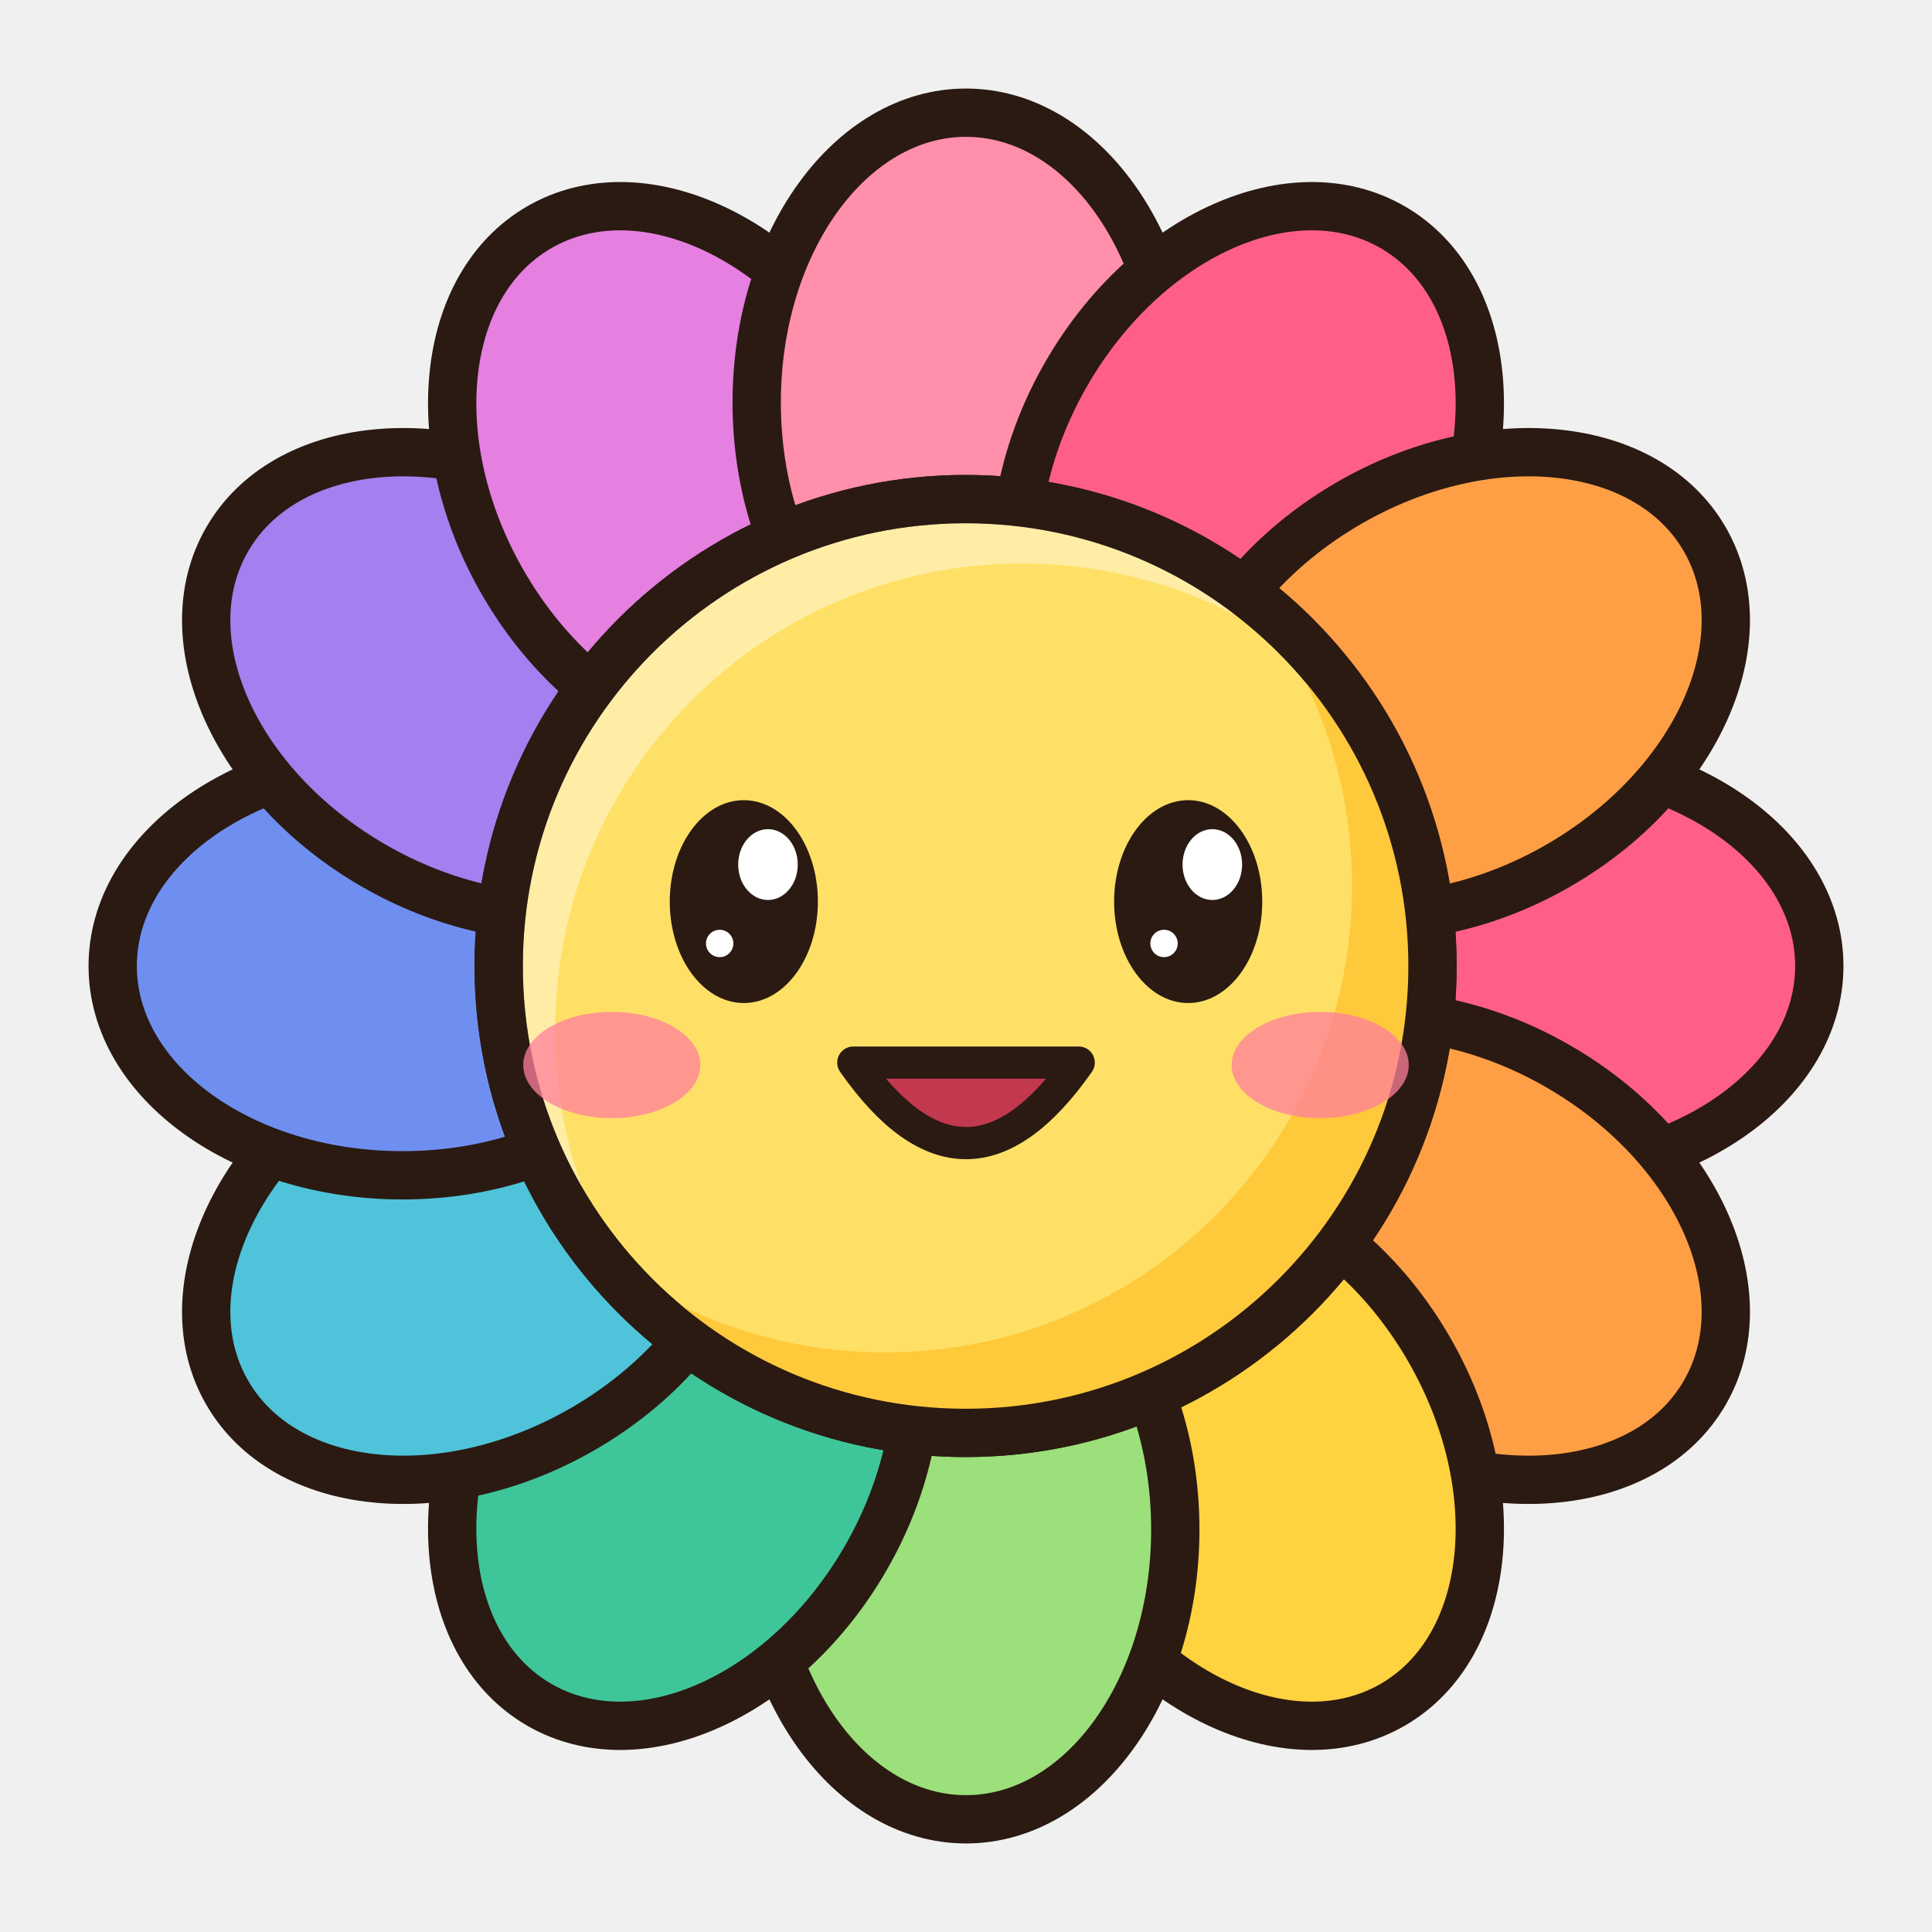
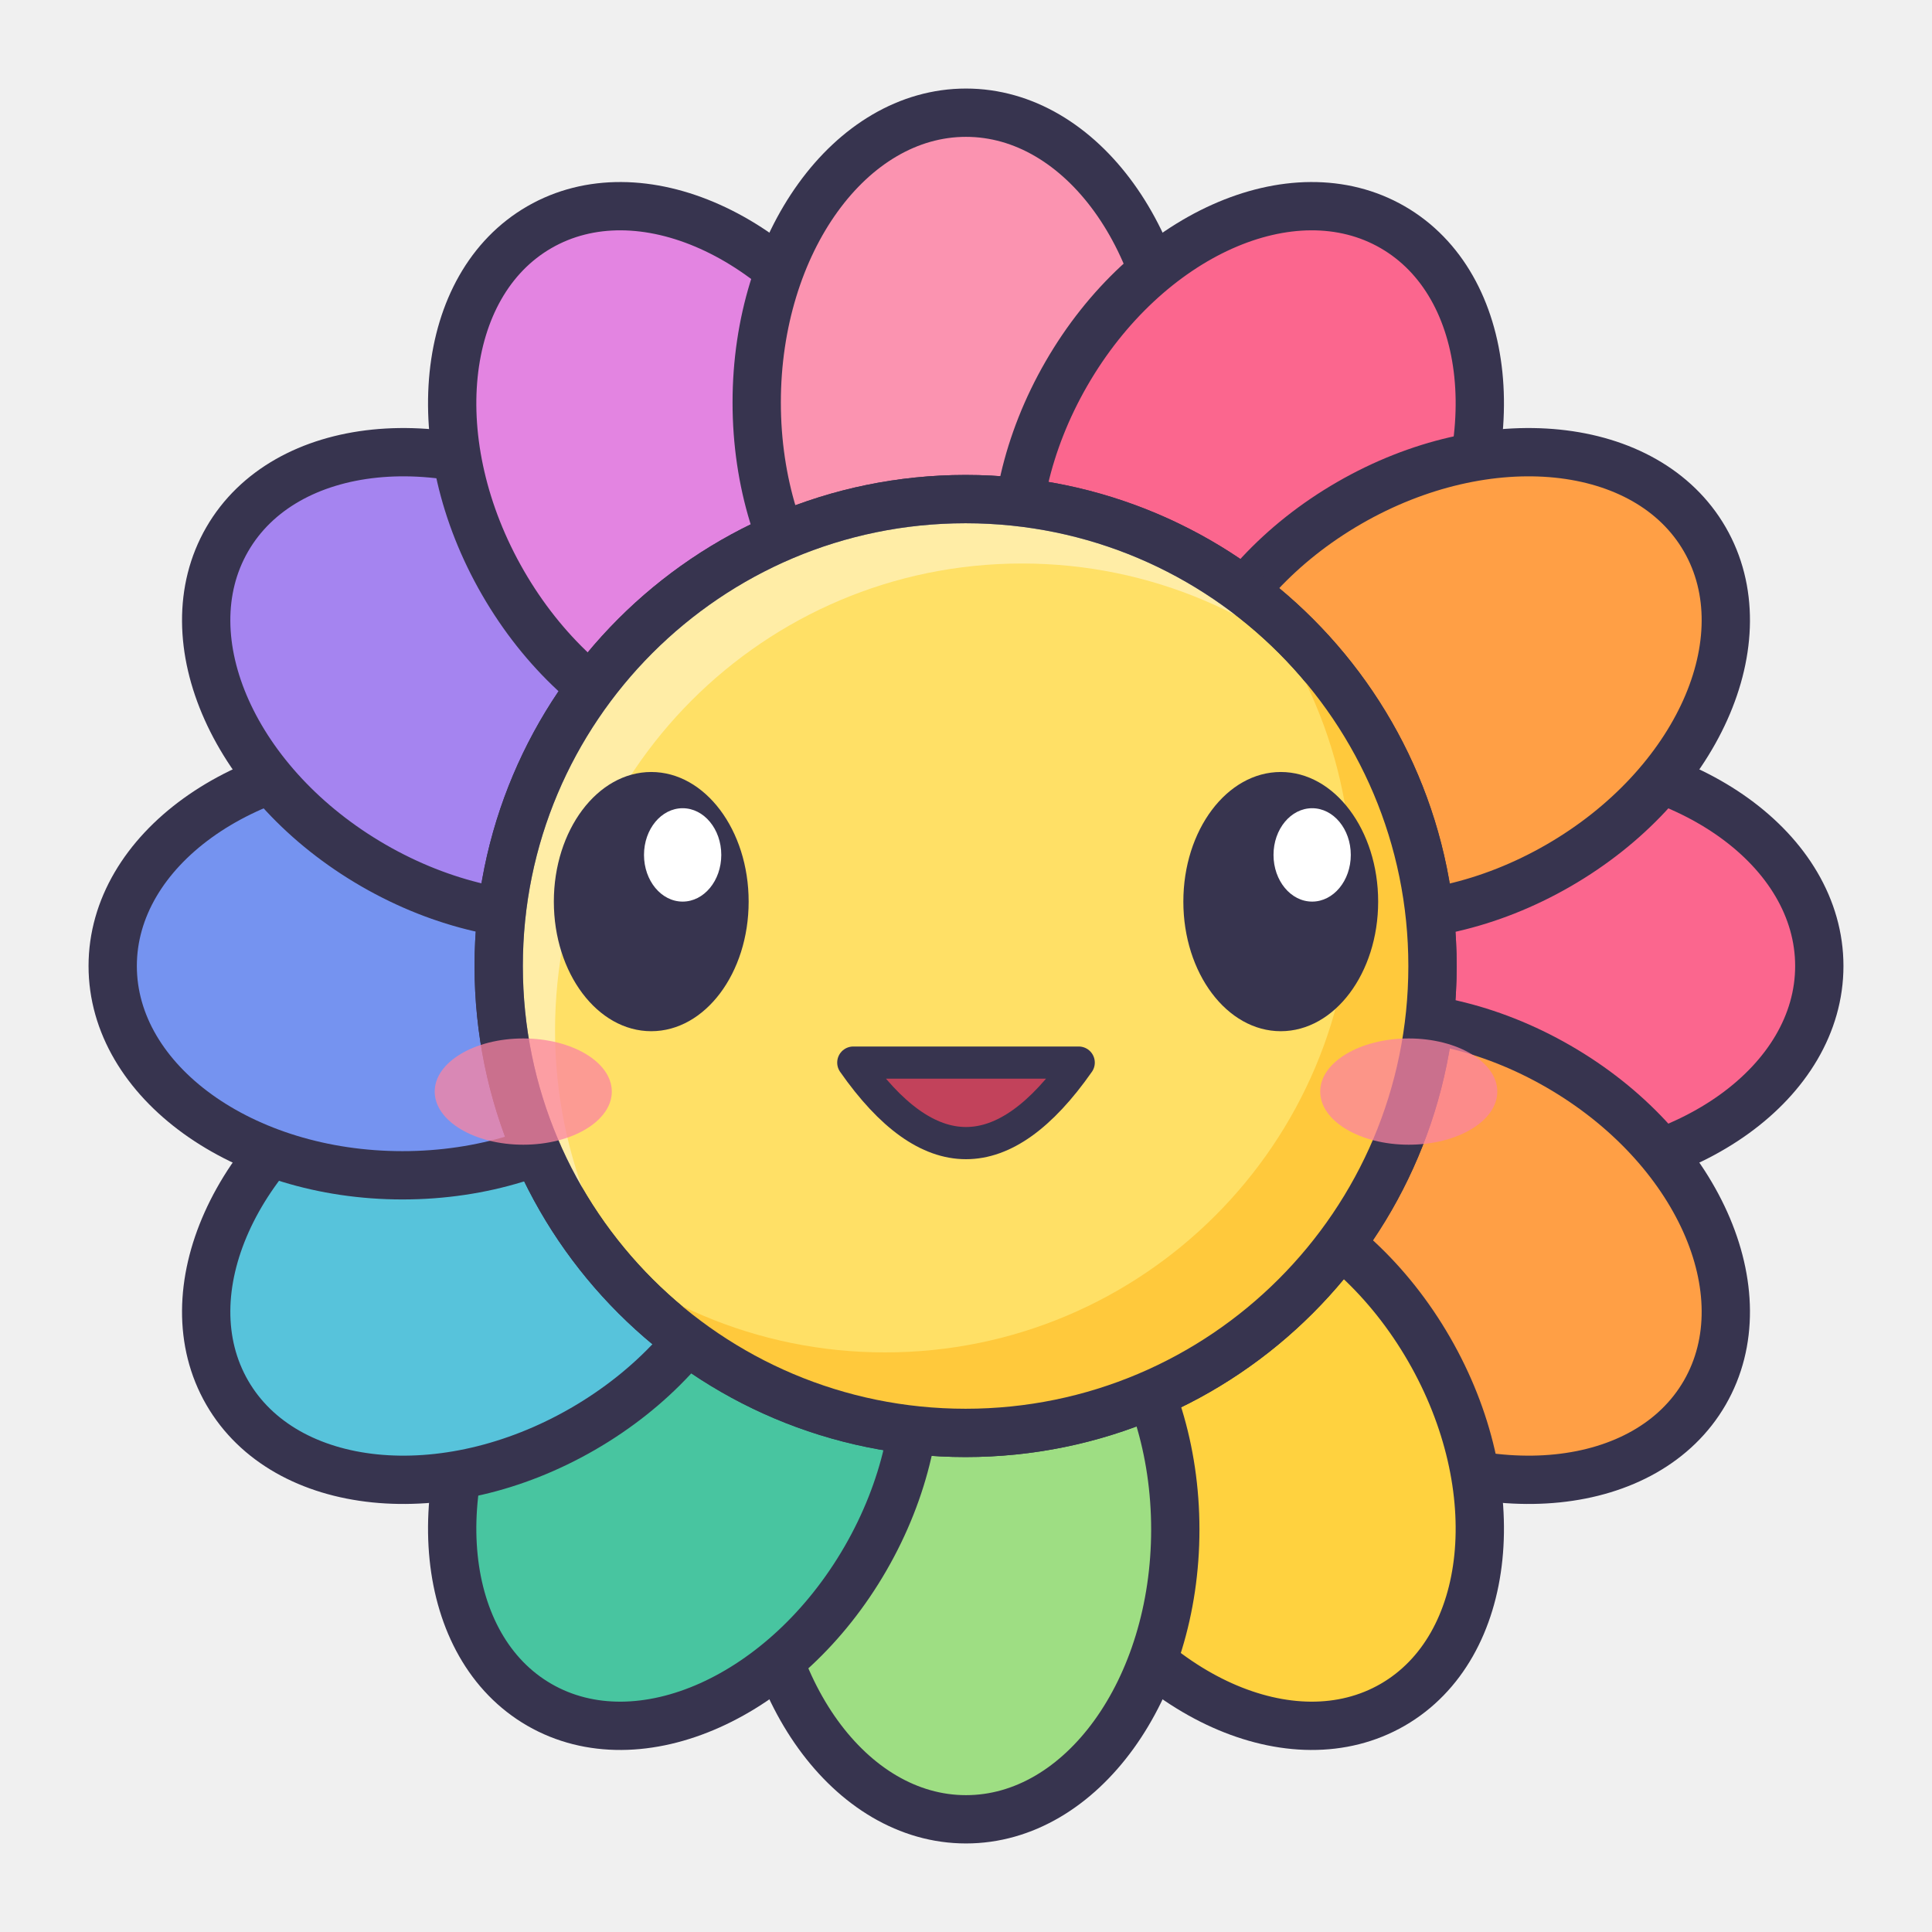
<svg xmlns="http://www.w3.org/2000/svg" viewBox="0 0 240 240" width="240" height="240">
-   <g stroke="#2a1a12" stroke-width="6" stroke-linejoin="round" stroke-linecap="round">
-     <ellipse cx="190.0" cy="120.0" rx="36" ry="26" fill="#ff5f86" transform="rotate(0.0 190.0 120.0)" />
+   <g stroke="#37344f" stroke-width="6" stroke-linejoin="round" stroke-linecap="round">
+     <ellipse cx="190.0" cy="120.0" rx="36" ry="26" fill="#fb668e" transform="rotate(0.0 190.0 120.0)" />
    <ellipse cx="180.6" cy="155.0" rx="36" ry="26" fill="#ff9f45" transform="rotate(30.0 180.6 155.0)" />
    <ellipse cx="155.0" cy="180.6" rx="36" ry="26" fill="#ffd23f" transform="rotate(60.0 155.0 180.6)" />
-     <ellipse cx="120.0" cy="190.0" rx="36" ry="26" fill="#9be07a" transform="rotate(90.0 120.0 190.0)" />
-     <ellipse cx="85.0" cy="180.6" rx="36" ry="26" fill="#3fc59a" transform="rotate(120.0 85.0 180.6)" />
-     <ellipse cx="59.4" cy="155.0" rx="36" ry="26" fill="#4fc3d9" transform="rotate(150.0 59.4 155.0)" />
-     <ellipse cx="50.0" cy="120.0" rx="36" ry="26" fill="#6f8ff0" transform="rotate(180.0 50.0 120.0)" />
-     <ellipse cx="59.4" cy="85.0" rx="36" ry="26" fill="#a37ff0" transform="rotate(210.0 59.4 85.0)" />
-     <ellipse cx="85.0" cy="59.4" rx="36" ry="26" fill="#e57fe0" transform="rotate(240.0 85.0 59.4)" />
-     <ellipse cx="120.0" cy="50.0" rx="36" ry="26" fill="#ff8fab" transform="rotate(270.0 120.0 50.0)" />
-     <ellipse cx="155.0" cy="59.4" rx="36" ry="26" fill="#ff5f86" transform="rotate(300.0 155.0 59.4)" />
+     <ellipse cx="120.0" cy="190.0" rx="36" ry="26" fill="#9ede83" transform="rotate(90.0 120.0 190.0)" />
+     <ellipse cx="85.0" cy="180.6" rx="36" ry="26" fill="#48c5a0" transform="rotate(120.0 85.0 180.6)" />
+     <ellipse cx="59.4" cy="155.0" rx="36" ry="26" fill="#57c3db" transform="rotate(150.0 59.4 155.0)" />
+     <ellipse cx="50.0" cy="120.0" rx="36" ry="26" fill="#7593f0" transform="rotate(180.0 50.0 120.0)" />
+     <ellipse cx="59.4" cy="85.0" rx="36" ry="26" fill="#a584f0" transform="rotate(210.0 59.4 85.0)" />
+     <ellipse cx="85.0" cy="59.4" rx="36" ry="26" fill="#e384e1" transform="rotate(240.0 85.0 59.4)" />
+     <ellipse cx="120.0" cy="50.0" rx="36" ry="26" fill="#fb93b0" transform="rotate(270.0 120.0 50.0)" />
+     <ellipse cx="155.0" cy="59.4" rx="36" ry="26" fill="#fb668e" transform="rotate(300.0 155.0 59.4)" />
    <ellipse cx="180.6" cy="85.0" rx="36" ry="26" fill="#ff9f45" transform="rotate(330.0 180.6 85.0)" />
-     <mask id="k21">
-       <path d="M120 62 A58 58 0 1 1 119.9 62Z" fill="#fff" stroke="none" />
-       <path d="M120 62 A58 58 0 1 1 119.9 62Z" fill="#000" stroke="none" transform="translate(-10 -10)" />
+     <mask id="k19">
+       <path d="M120 62 A58 58 0 1 1 119.9 62Z" fill="#ffffff" stroke="none" />
+       <path d="M120 62 A58 58 0 1 1 119.9 62Z" fill="#000000" stroke="none" transform="translate(-10 -10)" />
    </mask>
    <path d="M120 62 A58 58 0 1 1 119.9 62Z" fill="#ffe066" />
-     <path d="M120 62 A58 58 0 1 1 119.9 62Z" fill="#ffc93c" stroke="none" mask="url(#k21)" />
-     <mask id="k22">
-       <path d="M120 62 A58 58 0 1 1 119.9 62Z" fill="#fff" stroke="none" />
-       <path d="M120 62 A58 58 0 1 1 119.9 62Z" fill="#000" stroke="none" transform="translate(7 8)" />
+     <path d="M120 62 A58 58 0 1 1 119.9 62Z" fill="#ffc93c" stroke="none" mask="url(#k19)" />
+     <mask id="k20">
+       <path d="M120 62 A58 58 0 1 1 119.9 62Z" fill="#ffffff" stroke="none" />
+       <path d="M120 62 A58 58 0 1 1 119.9 62Z" fill="#000000" stroke="none" transform="translate(7 8)" />
    </mask>
-     <path d="M120 62 A58 58 0 1 1 119.9 62Z" fill="#fff" stroke="none" opacity=".42" mask="url(#k22)" />
+     <path d="M120 62 A58 58 0 1 1 119.9 62Z" fill="#ffffff" stroke="none" opacity=".42" mask="url(#k20)" />
    <path d="M120 62 A58 58 0 1 1 119.9 62Z" fill="none" />
-     <ellipse cx="76.0" cy="132.3" rx="11.0" ry="6.6" fill="#ff7f9c" stroke="none" opacity=".75" />
-     <ellipse cx="164.0" cy="132.3" rx="11.0" ry="6.6" fill="#ff7f9c" stroke="none" opacity=".75" />
-     <ellipse cx="92.4" cy="112.0" rx="9.2" ry="12.6" fill="#2a1a12" stroke="none" />
-     <ellipse cx="95.4" cy="107.4" rx="3.7" ry="4.4" fill="#fff" stroke="none" />
-     <circle cx="89.4" cy="117.2" r="1.7" fill="#fff" stroke="none" />
-     <ellipse cx="147.6" cy="112.0" rx="9.2" ry="12.6" fill="#2a1a12" stroke="none" />
-     <ellipse cx="150.6" cy="107.4" rx="3.7" ry="4.4" fill="#fff" stroke="none" />
-     <circle cx="144.6" cy="117.2" r="1.7" fill="#fff" stroke="none" />
-     <path d="M106 132 Q120 152 134 132Z" fill="#c2384f" stroke-width="4" />
+     <ellipse cx="65.0" cy="135.6" rx="11.0" ry="6.6" fill="#fb84a2" stroke="none" opacity=".75" />
+     <ellipse cx="175.0" cy="135.6" rx="11.0" ry="6.6" fill="#fb84a2" stroke="none" opacity=".75" />
+     <ellipse cx="80.9" cy="112.0" rx="12.1" ry="16.1" fill="#37344f" stroke="none" />
+     <ellipse cx="84.8" cy="106.2" rx="4.8" ry="5.8" fill="#ffffff" stroke="none" />
+     <ellipse cx="159.1" cy="112.0" rx="12.1" ry="16.1" fill="#37344f" stroke="none" />
+     <ellipse cx="163.0" cy="106.2" rx="4.8" ry="5.8" fill="#ffffff" stroke="none" />
+     <path d="M106 132 Q120 152 134 132Z" fill="#c2425b" stroke-width="4" />
  </g>
</svg>
